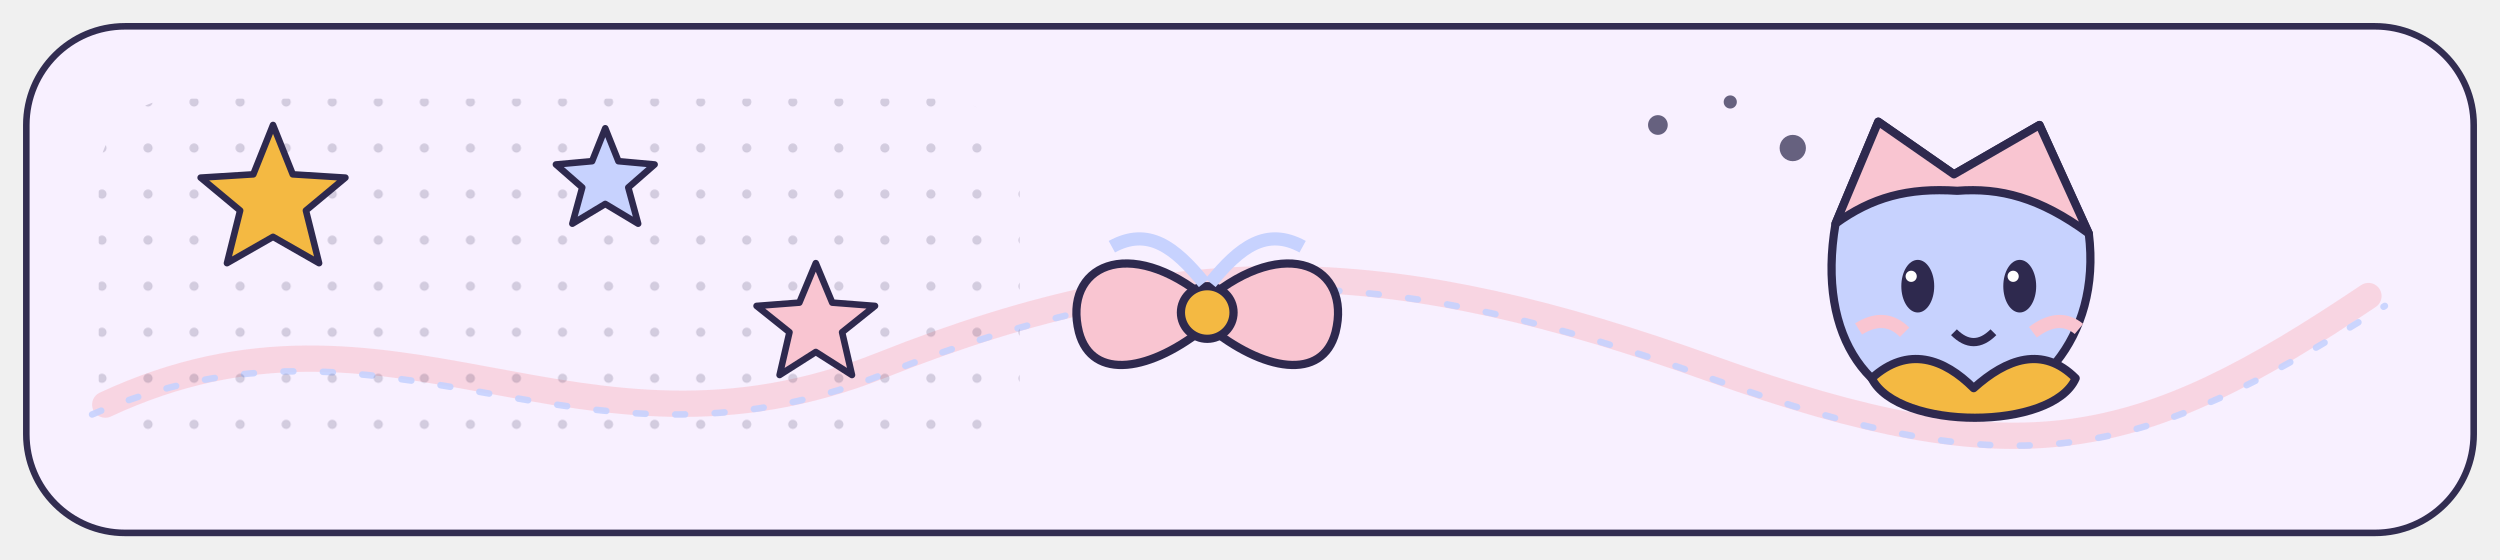
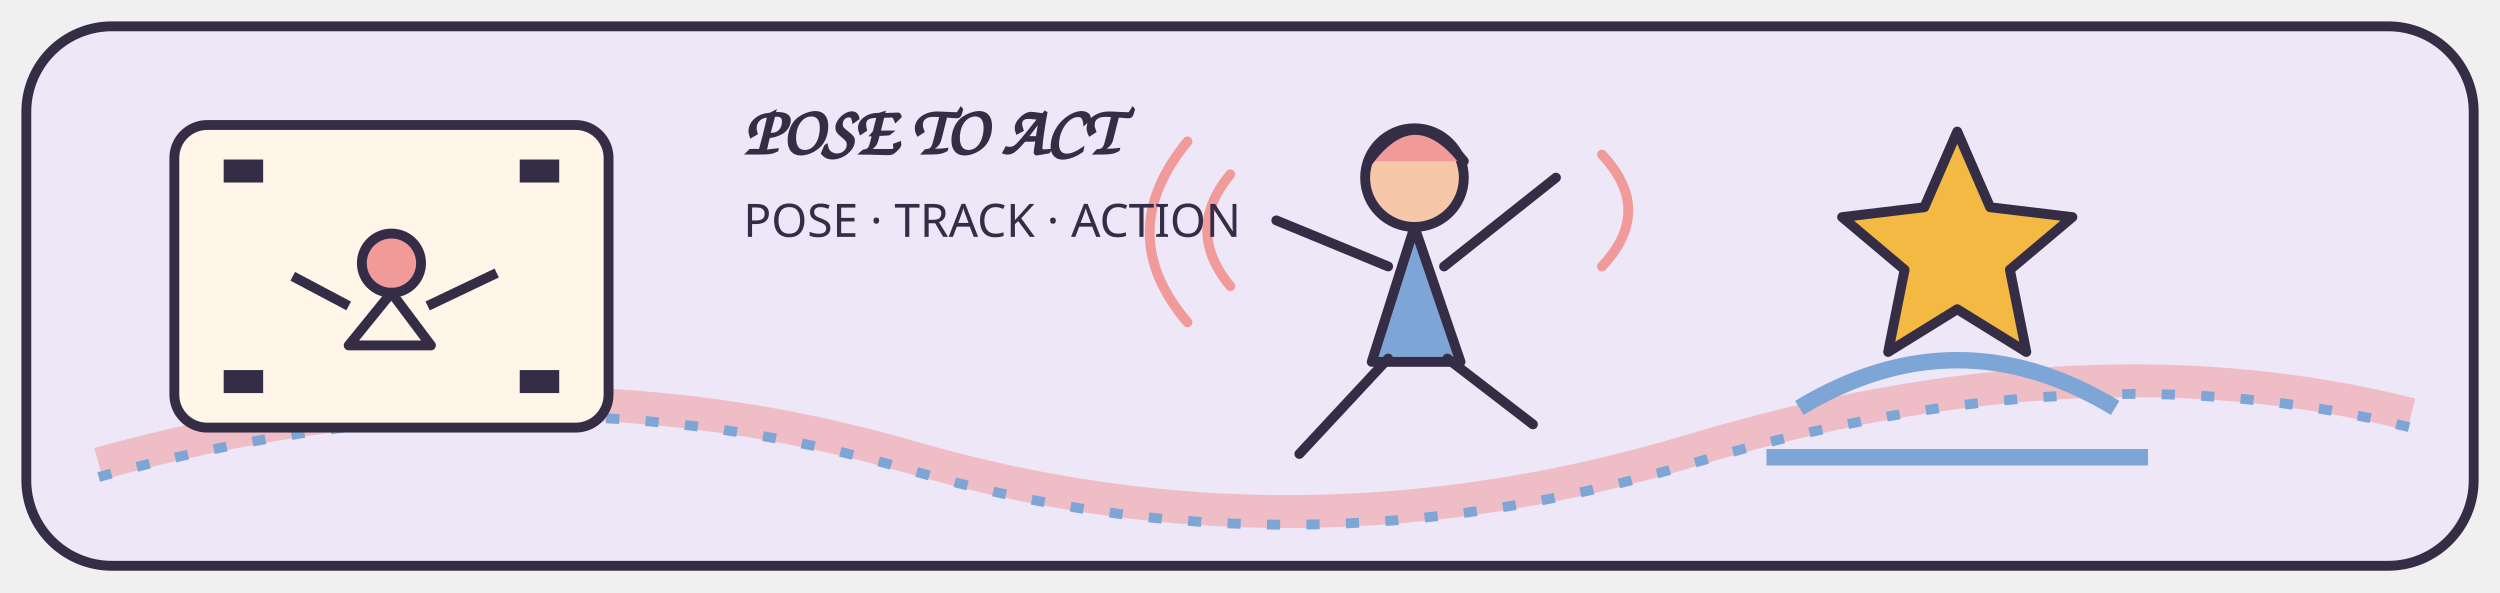
- <svg xmlns="http://www.w3.org/2000/svg" width="760" height="170" viewBox="0 0 760 170" role="img" aria-labelledby="title desc">
-   <defs>
-     <pattern id="dots" width="14" height="14" patternUnits="userSpaceOnUse">
-       <circle cx="3" cy="3" r="1.4" fill="#2E294E" opacity=".18" />
-     </pattern>
-   </defs>
-   <rect x="8" y="8" width="744" height="154" rx="30" fill="#F8F0FF" stroke="#2E294E" stroke-width="2" opacity=".98" />
-   <path d="M32 123 C120 82 175 148 268 111 S425 78 520 112 S650 137 720 90" fill="none" stroke="#F9C5D1" stroke-width="8" stroke-linecap="round" opacity=".62" />
-   <path d="M28 126 C118 87 174 151 268 114 S425 81 520 115 S650 140 725 93" fill="none" stroke="#C7D2FE" stroke-width="2" stroke-linecap="round" stroke-dasharray="3 9" opacity=".9" />
-   <rect x="30" y="30" width="280" height="110" rx="24" fill="url(#dots)" />
-   <g stroke="#2E294E" stroke-linejoin="round">
-     <path d="M83 38 l6 15 16 1-12 10 4 16-14-8-14 8 4-16-12-10 16-1z" fill="#F4B942" stroke-width="2" />
-     <path d="M184 39 l4 10 11 1-8 7 3 11-10-6-10 6 3-11-8-7 11-1z" fill="#C7D2FE" stroke-width="2" />
-     <path d="M248 80 l5 12 13 1-10 8 3 13-11-7-11 7 3-13-10-8 13-1z" fill="#F9C5D1" stroke-width="2" />
+ <svg xmlns="http://www.w3.org/2000/svg" width="760" height="180" viewBox="0 0 760 180" role="img" aria-labelledby="title desc">
+   <rect x="8" y="8" width="744" height="164" rx="26" fill="#EEE7F8" stroke="#352D46" stroke-width="3" />
+   <path d="M30 141 Q160 105 277 139 T514 137 T733 126" fill="none" stroke="#F19A9A" stroke-width="10" opacity=".55" />
+   <path d="M30 145 Q160 109 277 143 T514 141 T733 130" fill="none" stroke="#7DA6D6" stroke-width="3" stroke-dasharray="4 8" />
+   <g transform="translate(53 38)" stroke="#352D46" stroke-width="3" stroke-linejoin="round">
+     <rect x="0" y="0" width="132" height="92" rx="10" fill="#FFF5E8" />
+     <path d="M15 14 H27 M15 78 H27 M105 14 H117 M105 78 H117" stroke-width="7" />
+     <circle cx="66" cy="42" r="9" fill="#F19A9A" />
+     <path d="M66 51 L53 67 L78 67z M53 55 L36 46 M77 55 L98 45" fill="none" />
  </g>
-   <g transform="translate(367 68)" stroke="#2E294E" stroke-width="2.5" stroke-linejoin="round">
-     <path d="M0 23 C-24 3-44 13-39 33 C-35 48-17 45 0 31 C17 45 35 48 39 33 C44 13 24 3 0 23z" fill="#F9C5D1" />
-     <circle cx="0" cy="27" r="8" fill="#F4B942" />
-     <path d="M-1 18 C-10 7-18 1-29 7" fill="none" stroke="#C7D2FE" stroke-width="4" />
-     <path d="M1 18 C10 7 18 1 29 7" fill="none" stroke="#C7D2FE" stroke-width="4" />
+   <g transform="translate(430 32)" stroke="#352D46" stroke-width="3" stroke-linecap="round" stroke-linejoin="round">
+     <circle cx="0" cy="22" r="15" fill="#F6C7A8" />
+     <path d="M-14 17 Q0 -2 15 17" fill="#F19A9A" />
+     <path d="M0 37 L-13 78 L14 78z" fill="#7DA6D6" />
+     <path d="M-8 49 L-42 35 M9 49 L43 22 M-8 77 L-35 106 M10 77 L36 97" fill="none" />
+     <path d="M-56 21 q-14 17 0 34 M-69 11 q-23 28 0 55 M57 15 q16 17 0 34" fill="none" stroke="#F19A9A" />
  </g>
-   <g transform="translate(600 33)" stroke="#2E294E" stroke-width="2.5" stroke-linejoin="round">
-     <path d="M-42 35 L-29 4 L-6 20 L20 5 L35 38 C39 70 18 92 -5 92 C-31 92 -48 70 -42 35z" fill="#C7D2FE" />
-     <path d="M-42 35 L-29 4 L-6 20 L20 5 L35 38 C20 27 8 24 -5 25 C-20 24 -31 27 -42 35z" fill="#F9C5D1" />
-     <ellipse cx="-17" cy="54" rx="5" ry="8" fill="#2E294E" stroke="none" />
-     <ellipse cx="14" cy="54" rx="5" ry="8" fill="#2E294E" stroke="none" />
-     <circle cx="-19" cy="51" r="1.7" fill="white" stroke="none" />
-     <circle cx="12" cy="51" r="1.7" fill="white" stroke="none" />
-     <path d="M-6 68 q6 6 12 0" fill="none" />
-     <path d="M-35 67 q8-5 14 1 M18 68 q8-6 14-1" fill="none" stroke="#F9C5D1" stroke-width="4" />
-     <path d="M-31 82 C-20 72 -9 76 0 85 C10 76 21 72 31 82 C24 98 -23 98 -31 82z" fill="#F4B942" />
+   <g transform="translate(595 38)" stroke="#352D46" stroke-width="3" stroke-linejoin="round">
+     <path d="M0 2 L10 25 L35 28 L16 44 L21 69 L0 56 L-21 69 L-16 44 L-35 28 L-10 25z" fill="#F4B942" />
+     <path d="M-48 86 Q0 57 48 86 M-58 101 H58" fill="none" stroke="#7DA6D6" stroke-width="5" />
  </g>
-   <g fill="#2E294E" opacity=".72">
-     <circle cx="504" cy="38" r="3" />
-     <circle cx="526" cy="31" r="2" />
-     <circle cx="545" cy="45" r="4" />
-   </g>
+   <text x="226" y="47" fill="#352D46" font-size="21" font-family="cursive" font-weight="700">POSE TO ACT</text>
+   <text x="226" y="72" fill="#352D46" font-size="14" font-family="sans-serif">POSE · TRACK · ACTION</text>
</svg>
